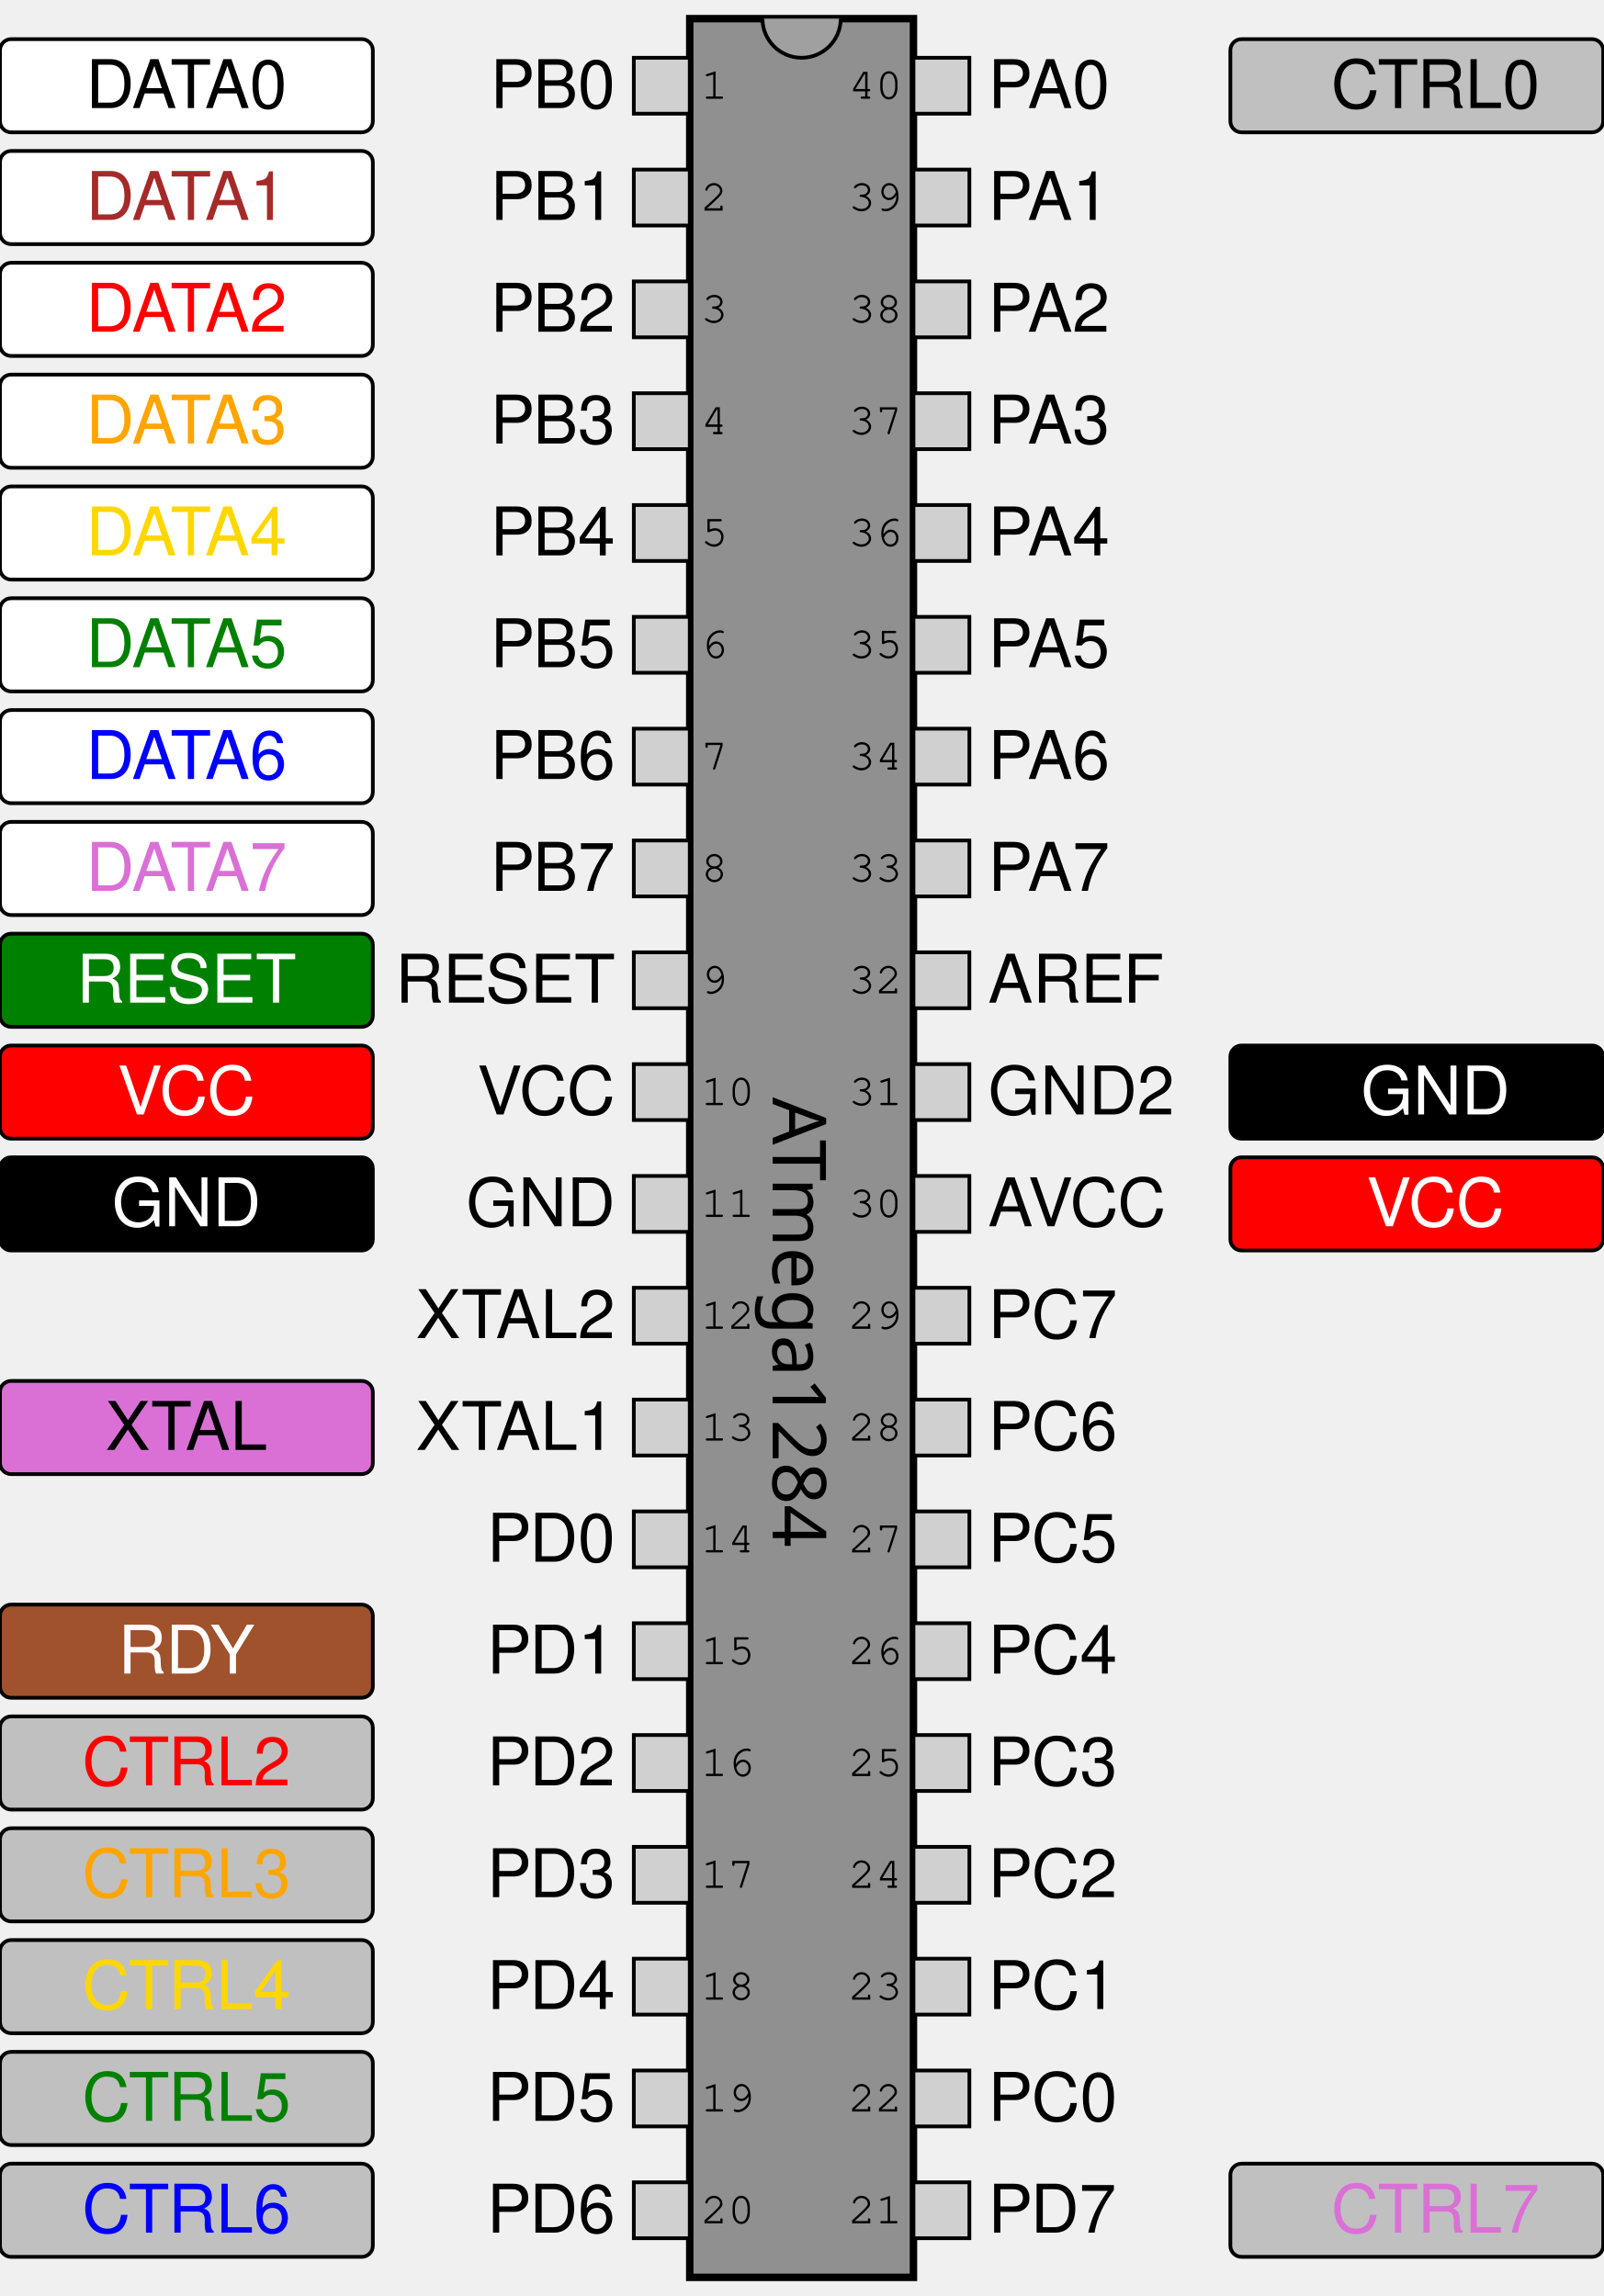
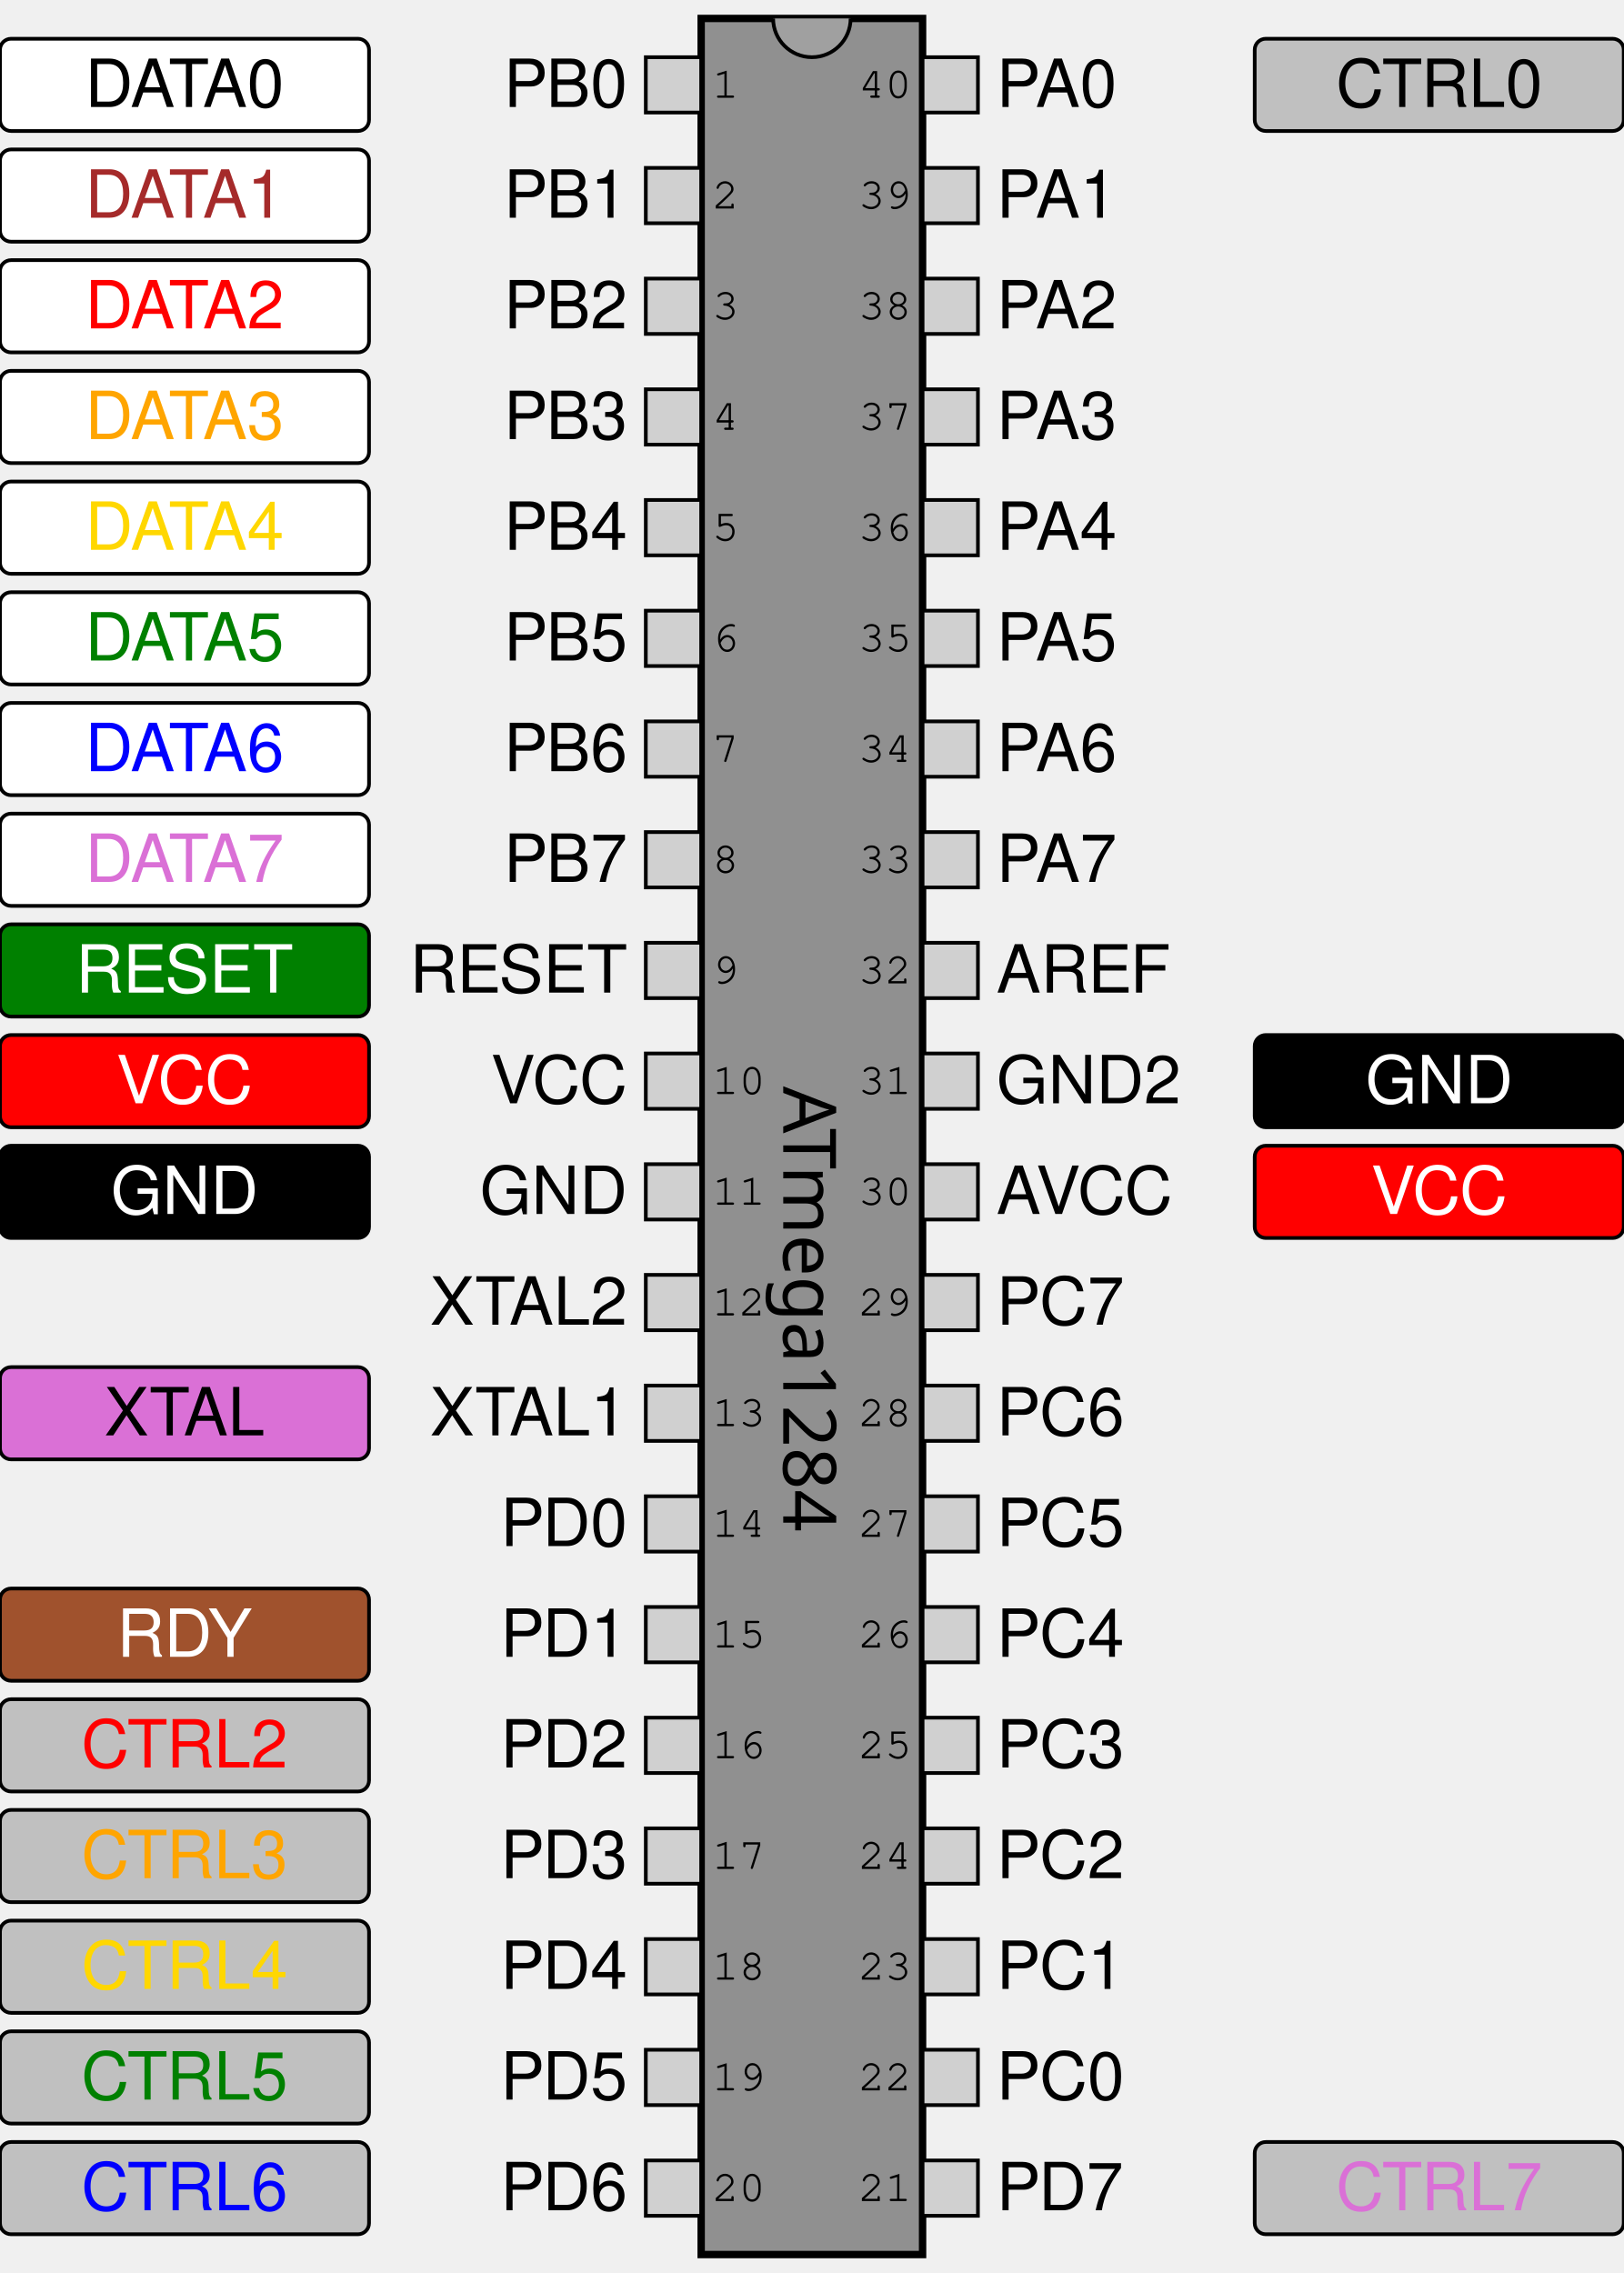
- <svg xmlns="http://www.w3.org/2000/svg" version="1.1" viewBox="0 0 430.0 616.0">
+ <svg xmlns="http://www.w3.org/2000/svg" version="1.1" viewBox="0 0 440.0 616.0">
  <defs>
    <style type="text/css">
     .ic       { fill:#909090; stroke:#000000; stroke-width:2.0 }
     .notch    { fill:#a0a0a0; stroke:#000000; stroke-width:1.0 }
     .pin      { fill:#d0d0d0; stroke:#000000; stroke-width:1.0 }
     .pinno    { font-family:"Courier"; font-size:12px }
     .label    { font-family:"Helvetica"; font-size:18px }
-      .funbox   { stroke:black }
     .function { font-family:"Helvetica"; font-size:18px; text-anchor:middle }
     .title    { font-family:"Helvetica-Bold"; font-size:20px; text-anchor:middle; writing-mode:tb; alignment-baseline:central }
+      .funbox   { stroke:black }
     
  </style>
  </defs>
-   <rect class="ic" x="185.0" y="5" width="60.0" height="606.0" />
-   <path class="notch" d="M204.5,5 a10.5,10.5 0 0,0 21,0" />
-   <text class="title" x="215.0" y="308.0">
+   <rect class="ic" x="190.0" y="5" width="60.0" height="606.0" />
+   <path class="notch" d="M209.5,5 a10.5,10.5 0 0,0 21,0" />
+   <text class="title" x="220.0" y="308.0">
    ATmega1284
  </text>
-   <rect class="pin" x="170.0" y="15.5" width="15.0" height="15.0" />
-   <text class="label" x="165.0" y="29.0" text-anchor="end">
+   <rect class="pin" x="175.0" y="15.5" width="15.0" height="15.0" />
+   <text class="label" x="170.0" y="29.0" text-anchor="end">
    PB0
  </text>
-   <text class="pinno" x="188.0" y="26.5">
+   <text class="pinno" x="193.0" y="26.5">
    1
  </text>
  <rect class="funbox" x="0" y="10.5" width="100" height="25.0" rx="3" style="fill:white" />
  <text class="function" x="50" y="29.0" style="fill:black">
    DATA0
  </text>
-   <rect class="pin" x="170.0" y="45.5" width="15.0" height="15.0" />
-   <text class="label" x="165.0" y="59.0" text-anchor="end">
+   <rect class="pin" x="175.0" y="45.5" width="15.0" height="15.0" />
+   <text class="label" x="170.0" y="59.0" text-anchor="end">
    PB1
  </text>
-   <text class="pinno" x="188.0" y="56.5">
+   <text class="pinno" x="193.0" y="56.5">
    2
  </text>
  <rect class="funbox" x="0" y="40.5" width="100" height="25.0" rx="3" style="fill:white" />
  <text class="function" x="50" y="59.0" style="fill:brown">
    DATA1
  </text>
-   <rect class="pin" x="170.0" y="75.5" width="15.0" height="15.0" />
-   <text class="label" x="165.0" y="89.0" text-anchor="end">
+   <rect class="pin" x="175.0" y="75.5" width="15.0" height="15.0" />
+   <text class="label" x="170.0" y="89.0" text-anchor="end">
    PB2
  </text>
-   <text class="pinno" x="188.0" y="86.5">
+   <text class="pinno" x="193.0" y="86.5">
    3
  </text>
  <rect class="funbox" x="0" y="70.5" width="100" height="25.0" rx="3" style="fill:white" />
  <text class="function" x="50" y="89.0" style="fill:red">
    DATA2
  </text>
-   <rect class="pin" x="170.0" y="105.5" width="15.0" height="15.0" />
-   <text class="label" x="165.0" y="119.0" text-anchor="end">
+   <rect class="pin" x="175.0" y="105.5" width="15.0" height="15.0" />
+   <text class="label" x="170.0" y="119.0" text-anchor="end">
    PB3
  </text>
-   <text class="pinno" x="188.0" y="116.5">
+   <text class="pinno" x="193.0" y="116.5">
    4
  </text>
  <rect class="funbox" x="0" y="100.5" width="100" height="25.0" rx="3" style="fill:white" />
  <text class="function" x="50" y="119.0" style="fill:orange">
    DATA3
  </text>
-   <rect class="pin" x="170.0" y="135.5" width="15.0" height="15.0" />
-   <text class="label" x="165.0" y="149.0" text-anchor="end">
+   <rect class="pin" x="175.0" y="135.5" width="15.0" height="15.0" />
+   <text class="label" x="170.0" y="149.0" text-anchor="end">
    PB4
  </text>
-   <text class="pinno" x="188.0" y="146.5">
+   <text class="pinno" x="193.0" y="146.5">
    5
  </text>
  <rect class="funbox" x="0" y="130.5" width="100" height="25.0" rx="3" style="fill:white" />
  <text class="function" x="50" y="149.0" style="fill:gold">
    DATA4
  </text>
-   <rect class="pin" x="170.0" y="165.5" width="15.0" height="15.0" />
-   <text class="label" x="165.0" y="179.0" text-anchor="end">
+   <rect class="pin" x="175.0" y="165.5" width="15.0" height="15.0" />
+   <text class="label" x="170.0" y="179.0" text-anchor="end">
    PB5
  </text>
-   <text class="pinno" x="188.0" y="176.5">
+   <text class="pinno" x="193.0" y="176.5">
    6
  </text>
  <rect class="funbox" x="0" y="160.5" width="100" height="25.0" rx="3" style="fill:white" />
  <text class="function" x="50" y="179.0" style="fill:green">
    DATA5
  </text>
-   <rect class="pin" x="170.0" y="195.5" width="15.0" height="15.0" />
-   <text class="label" x="165.0" y="209.0" text-anchor="end">
+   <rect class="pin" x="175.0" y="195.5" width="15.0" height="15.0" />
+   <text class="label" x="170.0" y="209.0" text-anchor="end">
    PB6
  </text>
-   <text class="pinno" x="188.0" y="206.5">
+   <text class="pinno" x="193.0" y="206.5">
    7
  </text>
  <rect class="funbox" x="0" y="190.5" width="100" height="25.0" rx="3" style="fill:white" />
  <text class="function" x="50" y="209.0" style="fill:blue">
    DATA6
  </text>
-   <rect class="pin" x="170.0" y="225.5" width="15.0" height="15.0" />
-   <text class="label" x="165.0" y="239.0" text-anchor="end">
+   <rect class="pin" x="175.0" y="225.5" width="15.0" height="15.0" />
+   <text class="label" x="170.0" y="239.0" text-anchor="end">
    PB7
  </text>
-   <text class="pinno" x="188.0" y="236.5">
+   <text class="pinno" x="193.0" y="236.5">
    8
  </text>
  <rect class="funbox" x="0" y="220.5" width="100" height="25.0" rx="3" style="fill:white" />
  <text class="function" x="50" y="239.0" style="fill:orchid">
    DATA7
  </text>
-   <rect class="pin" x="170.0" y="255.5" width="15.0" height="15.0" />
-   <text class="label" x="165.0" y="269.0" text-anchor="end">
+   <rect class="pin" x="175.0" y="255.5" width="15.0" height="15.0" />
+   <text class="label" x="170.0" y="269.0" text-anchor="end">
    RESET
  </text>
-   <text class="pinno" x="188.0" y="266.5">
+   <text class="pinno" x="193.0" y="266.5">
    9
  </text>
  <rect class="funbox" x="0" y="250.5" width="100" height="25.0" rx="3" style="fill:green" />
  <text class="function" x="50" y="269.0" style="fill:white">
    RESET
  </text>
-   <rect class="pin" x="170.0" y="285.5" width="15.0" height="15.0" />
-   <text class="label" x="165.0" y="299.0" text-anchor="end">
+   <rect class="pin" x="175.0" y="285.5" width="15.0" height="15.0" />
+   <text class="label" x="170.0" y="299.0" text-anchor="end">
    VCC
  </text>
-   <text class="pinno" x="188.0" y="296.5">
+   <text class="pinno" x="193.0" y="296.5">
    10
  </text>
  <rect class="funbox" x="0" y="280.5" width="100" height="25.0" rx="3" style="fill:red" />
  <text class="function" x="50" y="299.0" style="fill:white">
    VCC
  </text>
-   <rect class="pin" x="170.0" y="315.5" width="15.0" height="15.0" />
-   <text class="label" x="165.0" y="329.0" text-anchor="end">
+   <rect class="pin" x="175.0" y="315.5" width="15.0" height="15.0" />
+   <text class="label" x="170.0" y="329.0" text-anchor="end">
    GND
  </text>
-   <text class="pinno" x="188.0" y="326.5">
+   <text class="pinno" x="193.0" y="326.5">
    11
  </text>
  <rect class="funbox" x="0" y="310.5" width="100" height="25.0" rx="3" style="fill:black" />
  <text class="function" x="50" y="329.0" style="fill:white">
    GND
  </text>
-   <rect class="pin" x="170.0" y="345.5" width="15.0" height="15.0" />
-   <text class="label" x="165.0" y="359.0" text-anchor="end">
+   <rect class="pin" x="175.0" y="345.5" width="15.0" height="15.0" />
+   <text class="label" x="170.0" y="359.0" text-anchor="end">
    XTAL2
  </text>
-   <text class="pinno" x="188.0" y="356.5">
+   <text class="pinno" x="193.0" y="356.5">
    12
  </text>
-   <rect class="pin" x="170.0" y="375.5" width="15.0" height="15.0" />
-   <text class="label" x="165.0" y="389.0" text-anchor="end">
+   <rect class="pin" x="175.0" y="375.5" width="15.0" height="15.0" />
+   <text class="label" x="170.0" y="389.0" text-anchor="end">
    XTAL1
  </text>
-   <text class="pinno" x="188.0" y="386.5">
+   <text class="pinno" x="193.0" y="386.5">
    13
  </text>
  <rect class="funbox" x="0" y="370.5" width="100" height="25.0" rx="3" style="fill:orchid" />
  <text class="function" x="50" y="389.0" style="fill:black">
    XTAL
  </text>
-   <rect class="pin" x="170.0" y="405.5" width="15.0" height="15.0" />
-   <text class="label" x="165.0" y="419.0" text-anchor="end">
+   <rect class="pin" x="175.0" y="405.5" width="15.0" height="15.0" />
+   <text class="label" x="170.0" y="419.0" text-anchor="end">
    PD0
  </text>
-   <text class="pinno" x="188.0" y="416.5">
+   <text class="pinno" x="193.0" y="416.5">
    14
  </text>
-   <rect class="pin" x="170.0" y="435.5" width="15.0" height="15.0" />
-   <text class="label" x="165.0" y="449.0" text-anchor="end">
+   <rect class="pin" x="175.0" y="435.5" width="15.0" height="15.0" />
+   <text class="label" x="170.0" y="449.0" text-anchor="end">
    PD1
  </text>
-   <text class="pinno" x="188.0" y="446.5">
+   <text class="pinno" x="193.0" y="446.5">
    15
  </text>
  <rect class="funbox" x="0" y="430.5" width="100" height="25.0" rx="3" style="fill:sienna" />
  <text class="function" x="50" y="449.0" style="fill:white">
    RDY
  </text>
-   <rect class="pin" x="170.0" y="465.5" width="15.0" height="15.0" />
-   <text class="label" x="165.0" y="479.0" text-anchor="end">
+   <rect class="pin" x="175.0" y="465.5" width="15.0" height="15.0" />
+   <text class="label" x="170.0" y="479.0" text-anchor="end">
    PD2
  </text>
-   <text class="pinno" x="188.0" y="476.5">
+   <text class="pinno" x="193.0" y="476.5">
    16
  </text>
  <rect class="funbox" x="0" y="460.5" width="100" height="25.0" rx="3" style="fill:silver" />
  <text class="function" x="50" y="479.0" style="fill:red">
    CTRL2
  </text>
-   <rect class="pin" x="170.0" y="495.5" width="15.0" height="15.0" />
-   <text class="label" x="165.0" y="509.0" text-anchor="end">
+   <rect class="pin" x="175.0" y="495.5" width="15.0" height="15.0" />
+   <text class="label" x="170.0" y="509.0" text-anchor="end">
    PD3
  </text>
-   <text class="pinno" x="188.0" y="506.5">
+   <text class="pinno" x="193.0" y="506.5">
    17
  </text>
  <rect class="funbox" x="0" y="490.5" width="100" height="25.0" rx="3" style="fill:silver" />
  <text class="function" x="50" y="509.0" style="fill:orange">
    CTRL3
  </text>
-   <rect class="pin" x="170.0" y="525.5" width="15.0" height="15.0" />
-   <text class="label" x="165.0" y="539.0" text-anchor="end">
+   <rect class="pin" x="175.0" y="525.5" width="15.0" height="15.0" />
+   <text class="label" x="170.0" y="539.0" text-anchor="end">
    PD4
  </text>
-   <text class="pinno" x="188.0" y="536.5">
+   <text class="pinno" x="193.0" y="536.5">
    18
  </text>
  <rect class="funbox" x="0" y="520.5" width="100" height="25.0" rx="3" style="fill:silver" />
  <text class="function" x="50" y="539.0" style="fill:gold">
    CTRL4
  </text>
-   <rect class="pin" x="170.0" y="555.5" width="15.0" height="15.0" />
-   <text class="label" x="165.0" y="569.0" text-anchor="end">
+   <rect class="pin" x="175.0" y="555.5" width="15.0" height="15.0" />
+   <text class="label" x="170.0" y="569.0" text-anchor="end">
    PD5
  </text>
-   <text class="pinno" x="188.0" y="566.5">
+   <text class="pinno" x="193.0" y="566.5">
    19
  </text>
  <rect class="funbox" x="0" y="550.5" width="100" height="25.0" rx="3" style="fill:silver" />
  <text class="function" x="50" y="569.0" style="fill:green">
    CTRL5
  </text>
-   <rect class="pin" x="170.0" y="585.5" width="15.0" height="15.0" />
-   <text class="label" x="165.0" y="599.0" text-anchor="end">
+   <rect class="pin" x="175.0" y="585.5" width="15.0" height="15.0" />
+   <text class="label" x="170.0" y="599.0" text-anchor="end">
    PD6
  </text>
-   <text class="pinno" x="188.0" y="596.5">
+   <text class="pinno" x="193.0" y="596.5">
    20
  </text>
  <rect class="funbox" x="0" y="580.5" width="100" height="25.0" rx="3" style="fill:silver" />
  <text class="function" x="50" y="599.0" style="fill:blue">
    CTRL6
  </text>
-   <rect class="pin" x="245.0" y="585.5" width="15.0" height="15.0" />
-   <text class="pinno" x="242.0" y="596.5" text-anchor="end">
+   <rect class="pin" x="250.0" y="585.5" width="15.0" height="15.0" />
+   <text class="pinno" x="247.0" y="596.5" text-anchor="end">
    21
  </text>
-   <text class="label" x="265.0" y="599.0">
+   <text class="label" x="270.0" y="599.0">
    PD7
  </text>
-   <rect class="funbox" x="330.0" y="580.5" width="100" height="25.0" rx="3" style="fill:silver" />
-   <text class="function" x="385.0" y="599.0" style="fill:orchid">
+   <rect class="funbox" x="340.0" y="580.5" width="100" height="25.0" rx="3" style="fill:silver" />
+   <text class="function" x="390.0" y="599.0" style="fill:orchid">
    CTRL7
  </text>
-   <rect class="pin" x="245.0" y="555.5" width="15.0" height="15.0" />
-   <text class="pinno" x="242.0" y="566.5" text-anchor="end">
+   <rect class="pin" x="250.0" y="555.5" width="15.0" height="15.0" />
+   <text class="pinno" x="247.0" y="566.5" text-anchor="end">
    22
  </text>
-   <text class="label" x="265.0" y="569.0">
+   <text class="label" x="270.0" y="569.0">
    PC0
  </text>
-   <rect class="pin" x="245.0" y="525.5" width="15.0" height="15.0" />
-   <text class="pinno" x="242.0" y="536.5" text-anchor="end">
+   <rect class="pin" x="250.0" y="525.5" width="15.0" height="15.0" />
+   <text class="pinno" x="247.0" y="536.5" text-anchor="end">
    23
  </text>
-   <text class="label" x="265.0" y="539.0">
+   <text class="label" x="270.0" y="539.0">
    PC1
  </text>
-   <rect class="pin" x="245.0" y="495.5" width="15.0" height="15.0" />
-   <text class="pinno" x="242.0" y="506.5" text-anchor="end">
+   <rect class="pin" x="250.0" y="495.5" width="15.0" height="15.0" />
+   <text class="pinno" x="247.0" y="506.5" text-anchor="end">
    24
  </text>
-   <text class="label" x="265.0" y="509.0">
+   <text class="label" x="270.0" y="509.0">
    PC2
  </text>
-   <rect class="pin" x="245.0" y="465.5" width="15.0" height="15.0" />
-   <text class="pinno" x="242.0" y="476.5" text-anchor="end">
+   <rect class="pin" x="250.0" y="465.5" width="15.0" height="15.0" />
+   <text class="pinno" x="247.0" y="476.5" text-anchor="end">
    25
  </text>
-   <text class="label" x="265.0" y="479.0">
+   <text class="label" x="270.0" y="479.0">
    PC3
  </text>
-   <rect class="pin" x="245.0" y="435.5" width="15.0" height="15.0" />
-   <text class="pinno" x="242.0" y="446.5" text-anchor="end">
+   <rect class="pin" x="250.0" y="435.5" width="15.0" height="15.0" />
+   <text class="pinno" x="247.0" y="446.5" text-anchor="end">
    26
  </text>
-   <text class="label" x="265.0" y="449.0">
+   <text class="label" x="270.0" y="449.0">
    PC4
  </text>
-   <rect class="pin" x="245.0" y="405.5" width="15.0" height="15.0" />
-   <text class="pinno" x="242.0" y="416.5" text-anchor="end">
+   <rect class="pin" x="250.0" y="405.5" width="15.0" height="15.0" />
+   <text class="pinno" x="247.0" y="416.5" text-anchor="end">
    27
  </text>
-   <text class="label" x="265.0" y="419.0">
+   <text class="label" x="270.0" y="419.0">
    PC5
  </text>
-   <rect class="pin" x="245.0" y="375.5" width="15.0" height="15.0" />
-   <text class="pinno" x="242.0" y="386.5" text-anchor="end">
+   <rect class="pin" x="250.0" y="375.5" width="15.0" height="15.0" />
+   <text class="pinno" x="247.0" y="386.5" text-anchor="end">
    28
  </text>
-   <text class="label" x="265.0" y="389.0">
+   <text class="label" x="270.0" y="389.0">
    PC6
  </text>
-   <rect class="pin" x="245.0" y="345.5" width="15.0" height="15.0" />
-   <text class="pinno" x="242.0" y="356.5" text-anchor="end">
+   <rect class="pin" x="250.0" y="345.5" width="15.0" height="15.0" />
+   <text class="pinno" x="247.0" y="356.5" text-anchor="end">
    29
  </text>
-   <text class="label" x="265.0" y="359.0">
+   <text class="label" x="270.0" y="359.0">
    PC7
  </text>
-   <rect class="pin" x="245.0" y="315.5" width="15.0" height="15.0" />
-   <text class="pinno" x="242.0" y="326.5" text-anchor="end">
+   <rect class="pin" x="250.0" y="315.5" width="15.0" height="15.0" />
+   <text class="pinno" x="247.0" y="326.5" text-anchor="end">
    30
  </text>
-   <text class="label" x="265.0" y="329.0">
+   <text class="label" x="270.0" y="329.0">
    AVCC
  </text>
-   <rect class="funbox" x="330.0" y="310.5" width="100" height="25.0" rx="3" style="fill:red" />
-   <text class="function" x="385.0" y="329.0" style="fill:white">
+   <rect class="funbox" x="340.0" y="310.5" width="100" height="25.0" rx="3" style="fill:red" />
+   <text class="function" x="390.0" y="329.0" style="fill:white">
    VCC
  </text>
-   <rect class="pin" x="245.0" y="285.5" width="15.0" height="15.0" />
-   <text class="pinno" x="242.0" y="296.5" text-anchor="end">
+   <rect class="pin" x="250.0" y="285.5" width="15.0" height="15.0" />
+   <text class="pinno" x="247.0" y="296.5" text-anchor="end">
    31
  </text>
-   <text class="label" x="265.0" y="299.0">
+   <text class="label" x="270.0" y="299.0">
    GND2
  </text>
-   <rect class="funbox" x="330.0" y="280.5" width="100" height="25.0" rx="3" style="fill:black" />
-   <text class="function" x="385.0" y="299.0" style="fill:white">
+   <rect class="funbox" x="340.0" y="280.5" width="100" height="25.0" rx="3" style="fill:black" />
+   <text class="function" x="390.0" y="299.0" style="fill:white">
    GND
  </text>
-   <rect class="pin" x="245.0" y="255.5" width="15.0" height="15.0" />
-   <text class="pinno" x="242.0" y="266.5" text-anchor="end">
+   <rect class="pin" x="250.0" y="255.5" width="15.0" height="15.0" />
+   <text class="pinno" x="247.0" y="266.5" text-anchor="end">
    32
  </text>
-   <text class="label" x="265.0" y="269.0">
+   <text class="label" x="270.0" y="269.0">
    AREF
  </text>
-   <rect class="pin" x="245.0" y="225.5" width="15.0" height="15.0" />
-   <text class="pinno" x="242.0" y="236.5" text-anchor="end">
+   <rect class="pin" x="250.0" y="225.5" width="15.0" height="15.0" />
+   <text class="pinno" x="247.0" y="236.5" text-anchor="end">
    33
  </text>
-   <text class="label" x="265.0" y="239.0">
+   <text class="label" x="270.0" y="239.0">
    PA7
  </text>
-   <rect class="pin" x="245.0" y="195.5" width="15.0" height="15.0" />
-   <text class="pinno" x="242.0" y="206.5" text-anchor="end">
+   <rect class="pin" x="250.0" y="195.5" width="15.0" height="15.0" />
+   <text class="pinno" x="247.0" y="206.5" text-anchor="end">
    34
  </text>
-   <text class="label" x="265.0" y="209.0">
+   <text class="label" x="270.0" y="209.0">
    PA6
  </text>
-   <rect class="pin" x="245.0" y="165.5" width="15.0" height="15.0" />
-   <text class="pinno" x="242.0" y="176.5" text-anchor="end">
+   <rect class="pin" x="250.0" y="165.5" width="15.0" height="15.0" />
+   <text class="pinno" x="247.0" y="176.5" text-anchor="end">
    35
  </text>
-   <text class="label" x="265.0" y="179.0">
+   <text class="label" x="270.0" y="179.0">
    PA5
  </text>
-   <rect class="pin" x="245.0" y="135.5" width="15.0" height="15.0" />
-   <text class="pinno" x="242.0" y="146.5" text-anchor="end">
+   <rect class="pin" x="250.0" y="135.5" width="15.0" height="15.0" />
+   <text class="pinno" x="247.0" y="146.5" text-anchor="end">
    36
  </text>
-   <text class="label" x="265.0" y="149.0">
+   <text class="label" x="270.0" y="149.0">
    PA4
  </text>
-   <rect class="pin" x="245.0" y="105.5" width="15.0" height="15.0" />
-   <text class="pinno" x="242.0" y="116.5" text-anchor="end">
+   <rect class="pin" x="250.0" y="105.5" width="15.0" height="15.0" />
+   <text class="pinno" x="247.0" y="116.5" text-anchor="end">
    37
  </text>
-   <text class="label" x="265.0" y="119.0">
+   <text class="label" x="270.0" y="119.0">
    PA3
  </text>
-   <rect class="pin" x="245.0" y="75.5" width="15.0" height="15.0" />
-   <text class="pinno" x="242.0" y="86.5" text-anchor="end">
+   <rect class="pin" x="250.0" y="75.5" width="15.0" height="15.0" />
+   <text class="pinno" x="247.0" y="86.5" text-anchor="end">
    38
  </text>
-   <text class="label" x="265.0" y="89.0">
+   <text class="label" x="270.0" y="89.0">
    PA2
  </text>
-   <rect class="pin" x="245.0" y="45.5" width="15.0" height="15.0" />
-   <text class="pinno" x="242.0" y="56.5" text-anchor="end">
+   <rect class="pin" x="250.0" y="45.5" width="15.0" height="15.0" />
+   <text class="pinno" x="247.0" y="56.5" text-anchor="end">
    39
  </text>
-   <text class="label" x="265.0" y="59.0">
+   <text class="label" x="270.0" y="59.0">
    PA1
  </text>
-   <rect class="pin" x="245.0" y="15.5" width="15.0" height="15.0" />
-   <text class="pinno" x="242.0" y="26.5" text-anchor="end">
+   <rect class="pin" x="250.0" y="15.5" width="15.0" height="15.0" />
+   <text class="pinno" x="247.0" y="26.5" text-anchor="end">
    40
  </text>
-   <text class="label" x="265.0" y="29.0">
+   <text class="label" x="270.0" y="29.0">
    PA0
  </text>
-   <rect class="funbox" x="330.0" y="10.5" width="100" height="25.0" rx="3" style="fill:silver" />
-   <text class="function" x="385.0" y="29.0" style="fill:black">
+   <rect class="funbox" x="340.0" y="10.5" width="100" height="25.0" rx="3" style="fill:silver" />
+   <text class="function" x="390.0" y="29.0" style="fill:black">
    CTRL0
  </text>
</svg>
